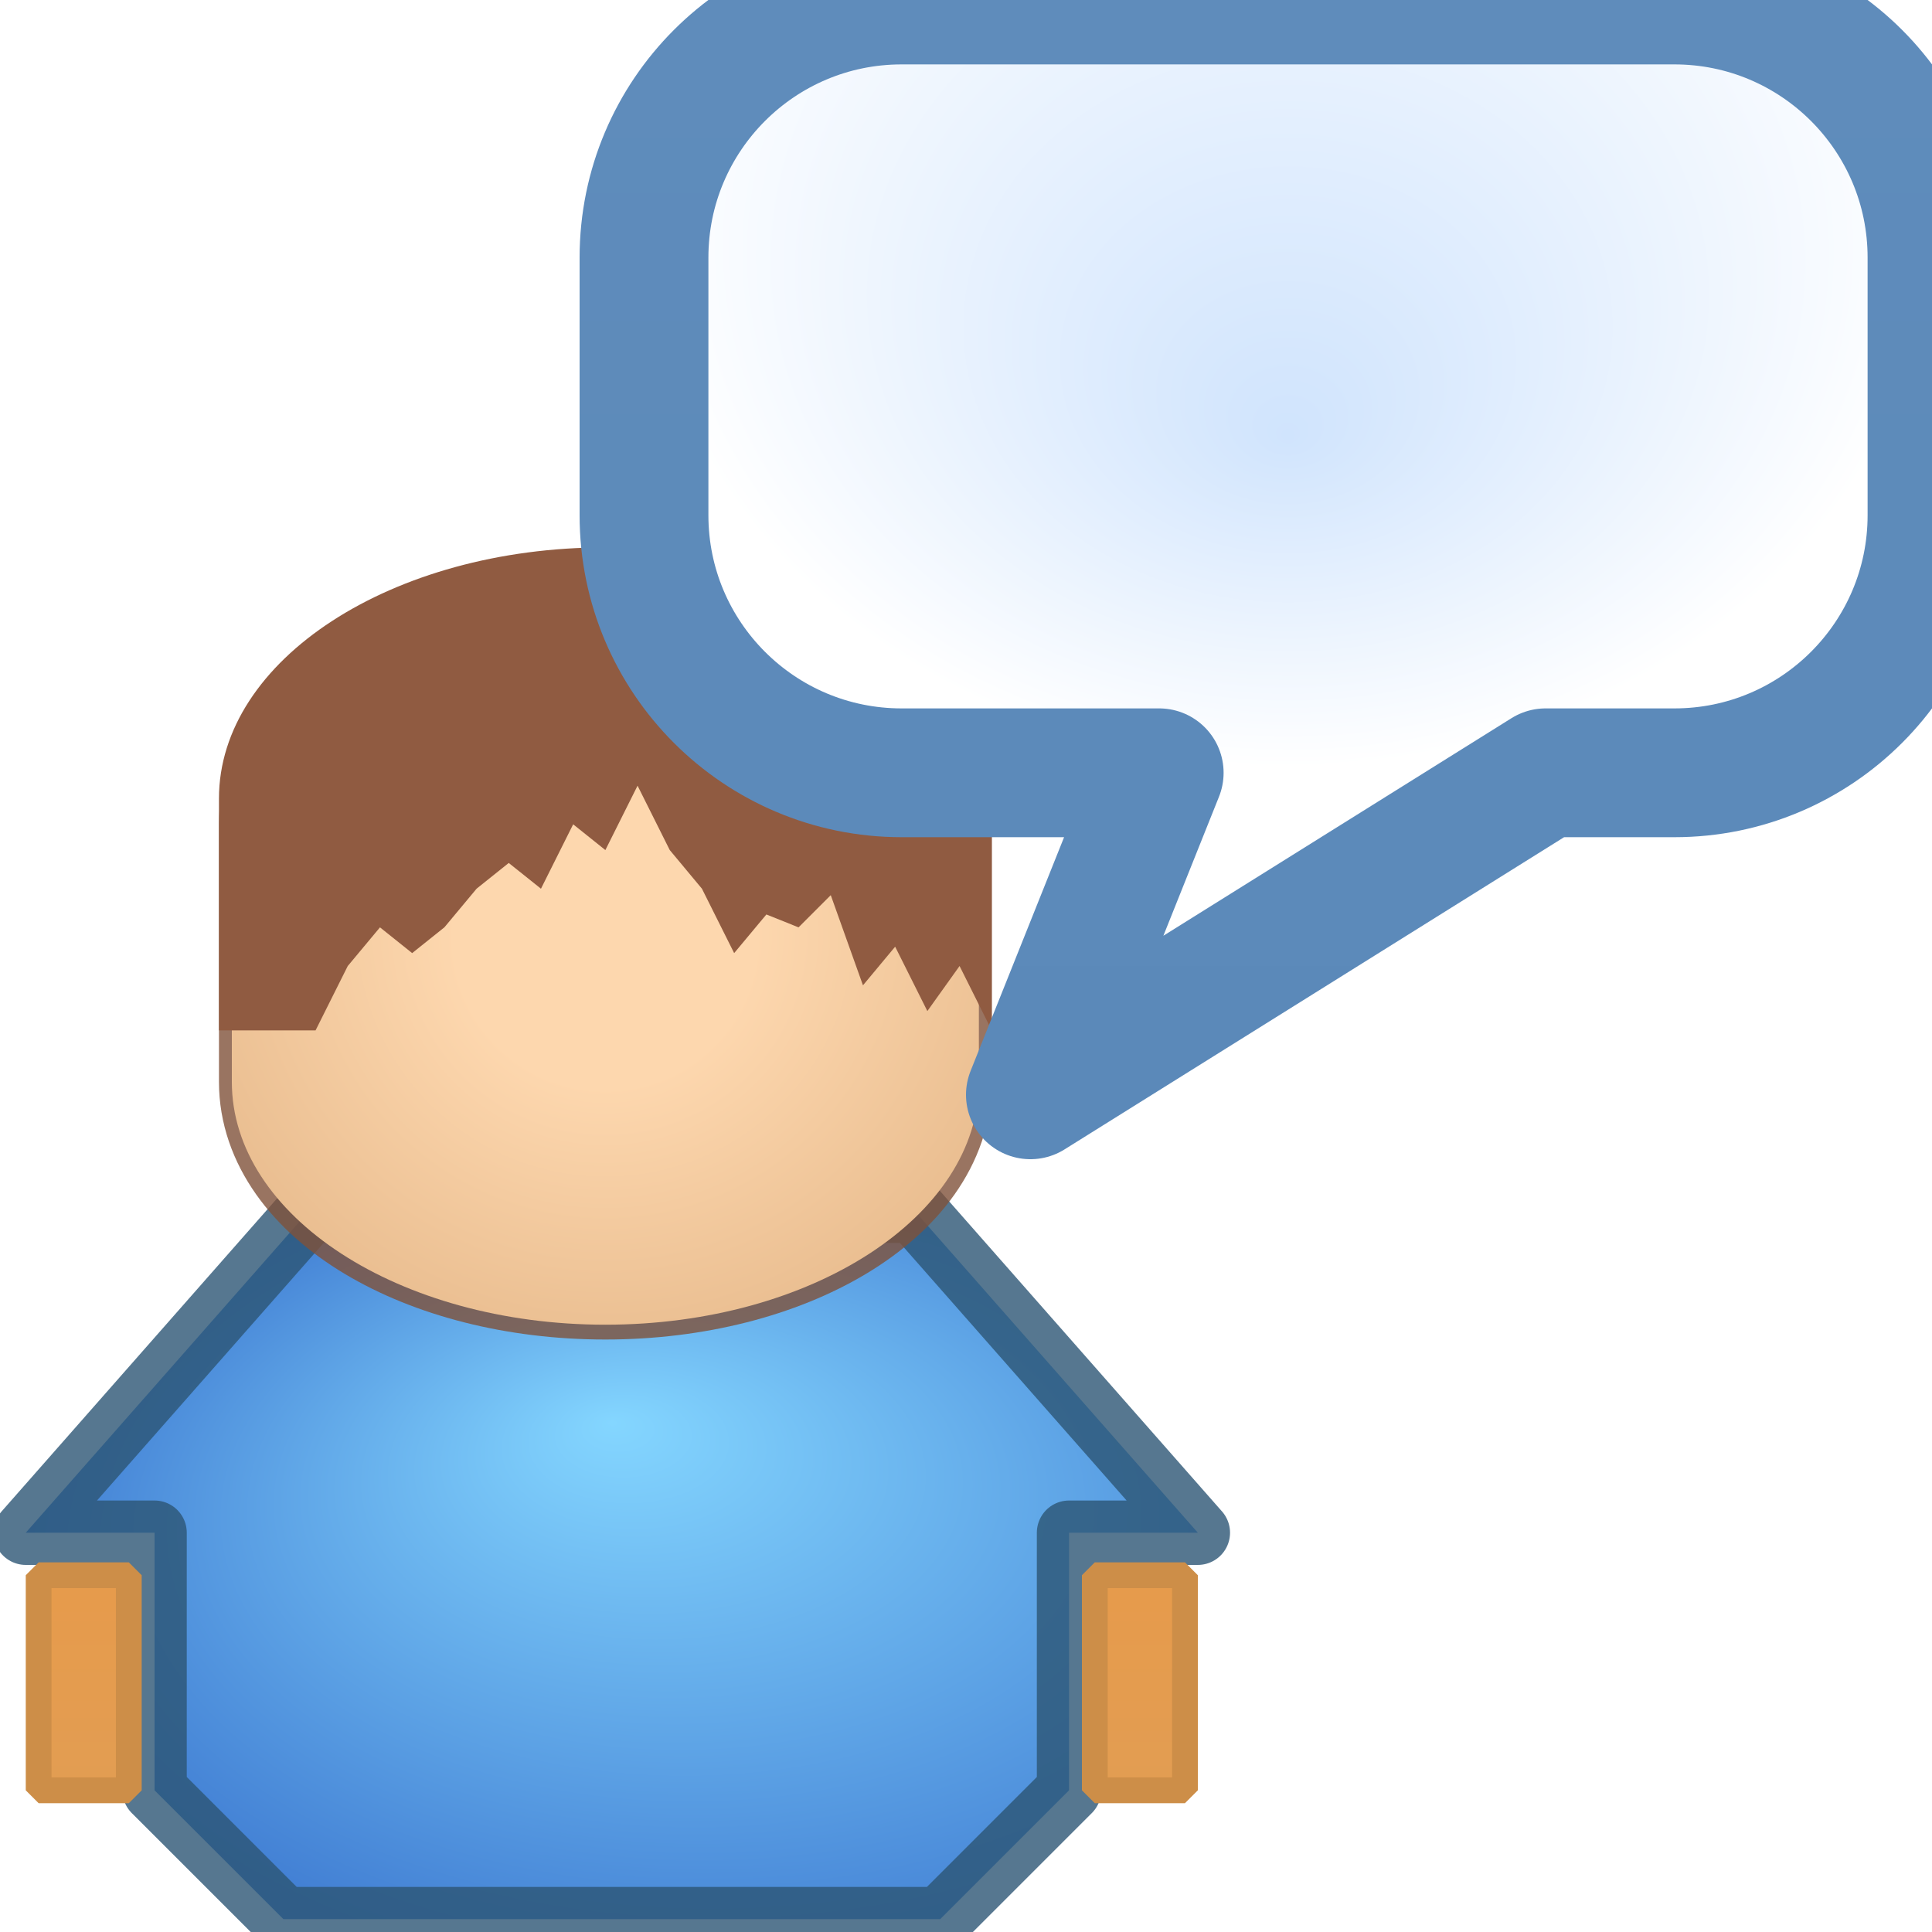
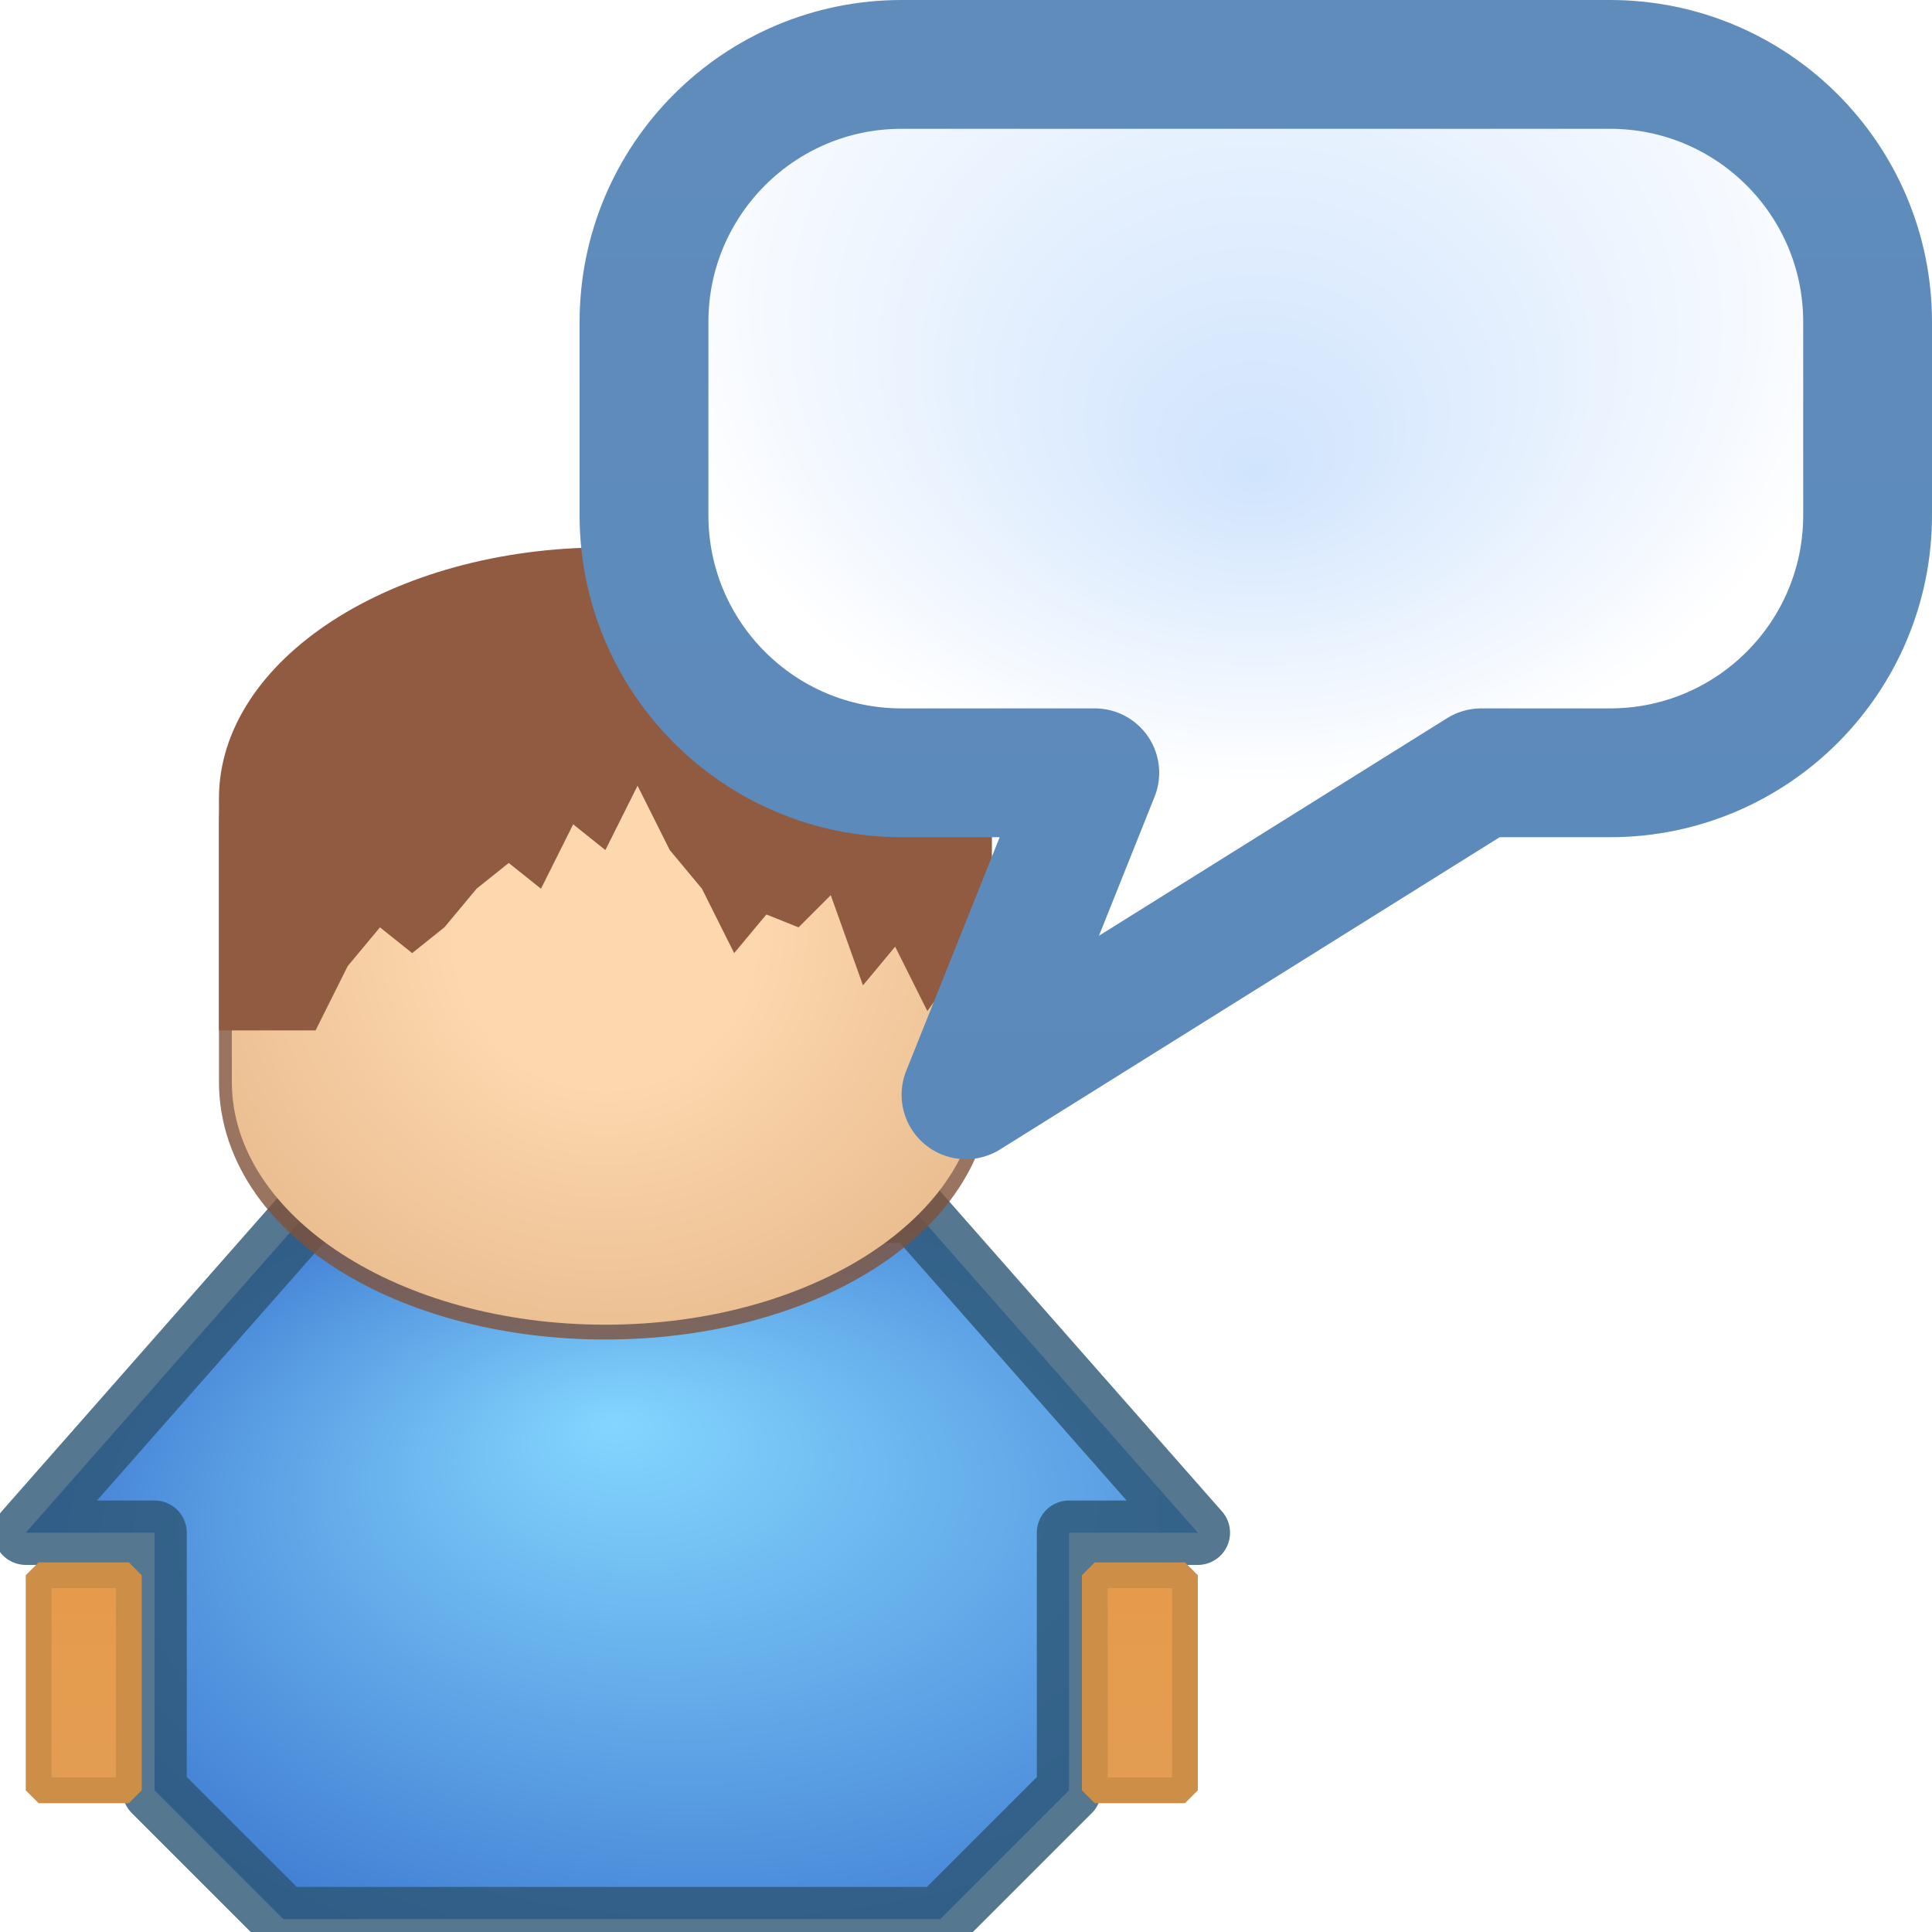
<svg xmlns="http://www.w3.org/2000/svg" version="1.1" viewBox="0 0 15 15" width="16" height="16">
  <defs>
    <linearGradient id="linearGradient1" x1="50%" y1="8" x2="50%" y2="11" gradientUnits="userSpaceOnUse">
      <stop style="stop-color:#e69b4c;stop-opacity:1" offset="0" />
      <stop style="stop-color:#de9f59;stop-opacity:1" offset="1" />
    </linearGradient>
    <linearGradient id="linearGradient2" x1="50%" y1="0%" x2="50%" y2="100%" gradientUnits="userSpaceOnUse">
      <stop style="stop-color:#5f8cbb;stop-opacity:1" offset="0" />
      <stop style="stop-color:#5887b8;stop-opacity:1" offset="1" />
    </linearGradient>
    <radialGradient id="radialGradient1" cx="50%" cy="40%" r="100%" fx="50%" fy="50%">
      <stop offset="20%" style="stop-color:#fdd7ae;stop-opacity:1" />
      <stop offset="100%" style="stop-color:#d6a472;stop-opacity:1" />
    </radialGradient>
    <radialGradient id="radialGradient2" cx="60%" cy="50%" r="60%" fx="50%" fy="30%">
      <stop offset="0%" style="stop-color:#84d6ff;stop-opacity:1" />
      <stop offset="100%" style="stop-color:#417ed3;stop-opacity:1" />
    </radialGradient>
    <radialGradient id="radialGradient3" cx="50%" cy="20%" r="50%" fx="50%" fy="40%">
      <stop offset="0%" style="stop-color:#d0e4fd;stop-opacity:1" />
      <stop offset="100%" style="stop-color:#ffffff;stop-opacity:1" />
    </radialGradient>
  </defs>
  <g transform="translate(-5.3,4.4)">
    <path style="fill:url(#radialGradient2);fill-opacity:1;fill-rule:evenodd;stroke:#2c5574;stroke-width:0.5;stroke-linecap:round;stroke-linejoin:round;stroke-miterlimit:1;stroke-dasharray:none;stroke-opacity:0.8;paint-order:normal" d="m 7.5,10.5 l -1,-1 v -2 h -1 l 2.2,-2.5 h 4.7 l 2.2,2.5 h -1 v 2 l -1,1 z" />
    <path style="fill:url(#linearGradient1);fill-opacity:1;fill-rule:evenodd;stroke:#cd8e48;stroke-width:0.2;stroke-linecap:square;stroke-linejoin:square;stroke-miterlimit:0.5;stroke-dasharray:none;stroke-opacity:1;paint-order:normal" d="m 13.8,9.5 v -1.67 h 0.7 v 1.67 z" />
    <path style="fill:url(#linearGradient1);fill-opacity:1;fill-rule:evenodd;stroke:#cd8e48;stroke-width:0.2;stroke-linecap:square;stroke-linejoin:square;stroke-miterlimit:0.5;stroke-dasharray:none;stroke-opacity:1;paint-order:normal" d="m 5.6,9.5 v -1.67 h 0.7 v 1.67 z" />
    <path style="fill:none;stroke:#80513a;stroke-width:1;stroke-linecap:round;stroke-linejoin:round;stroke-miterlimit:4;stroke-dasharray:none;stroke-opacity:0.8;paint-order:normal" d="m 7.5,2 v 2 a 2,1.2 0 1,0 5,0 v -2 a 2,1.2 0 0,0 -5,0 z" />
    <path style="fill:url(#radialGradient1);fill-opacity:1;fill-rule:evenodd;stroke:none;paint-order:normal" d="m 7.1,2 v 2 a 2,1.3 0 1,0 5.8,0 v -2 a 2,1.3 0 0,0 -5.8,0 z" />
    <path style="fill:#905b41;fill-opacity:1;fill-rule:evenodd;stroke:none;paint-order:normal" d="m 7,3.6 v -1.8 a 2,1.3 0 1,1 6,0 v 1.8 l -0.25,-0.5 -0.25,0.35 -0.25,-0.5 -0.25,0.3 -0.25,-0.7 -0.25,0.25 -0.25,-0.1 -0.25,0.3 -0.25,-0.5 -0.25,-0.3 -0.25,-0.5 -0.25,0.5 -0.25,-0.2 -0.25,0.5 -0.25,-0.2 -0.25,0.2 -0.25,0.3 -0.25,0.2 -0.25,-0.2 -0.25,0.3 -0.25,0.5 z" />
  </g>
-   <g transform="translate(5,0)">
-     <path style="fill:url(#radialGradient3);fill-opacity:1;fill-rule:evenodd;stroke:url(#linearGradient2);stroke-width:1;stroke-linecap:round;stroke-linejoin:round;stroke-miterlimit:4;stroke-dasharray:none;stroke-opacity:1;paint-order:normal" d="m 0,2 a 2,2 0 0,1 2,-2 h 6 a 2,2 0 0,1 2,2 v 2 a 2,2 0 0,1 -2,2 h -1 l -4,2.5 1,-2.5 h -2 a 2,2 0 0,1 -2,-2 z" />
+   <g transform="translate(5,0.5)">
+     <path style="fill:url(#radialGradient3);fill-opacity:1;fill-rule:evenodd;stroke:url(#linearGradient2);stroke-width:1;stroke-linecap:round;stroke-linejoin:round;stroke-miterlimit:4;stroke-dasharray:none;stroke-opacity:1;paint-order:normal" d="m 0,2 a 2,2 0 0,1 2,-2 h 5.5 a 2,2 0 0,1 2,2 v 1.5 a 2,2 0 0,1 -2,2 h -1 l -4,2.5 1,-2.5 h -1.5 a 2,2 0 0,1 -2,-2 z" />
  </g>
</svg>
